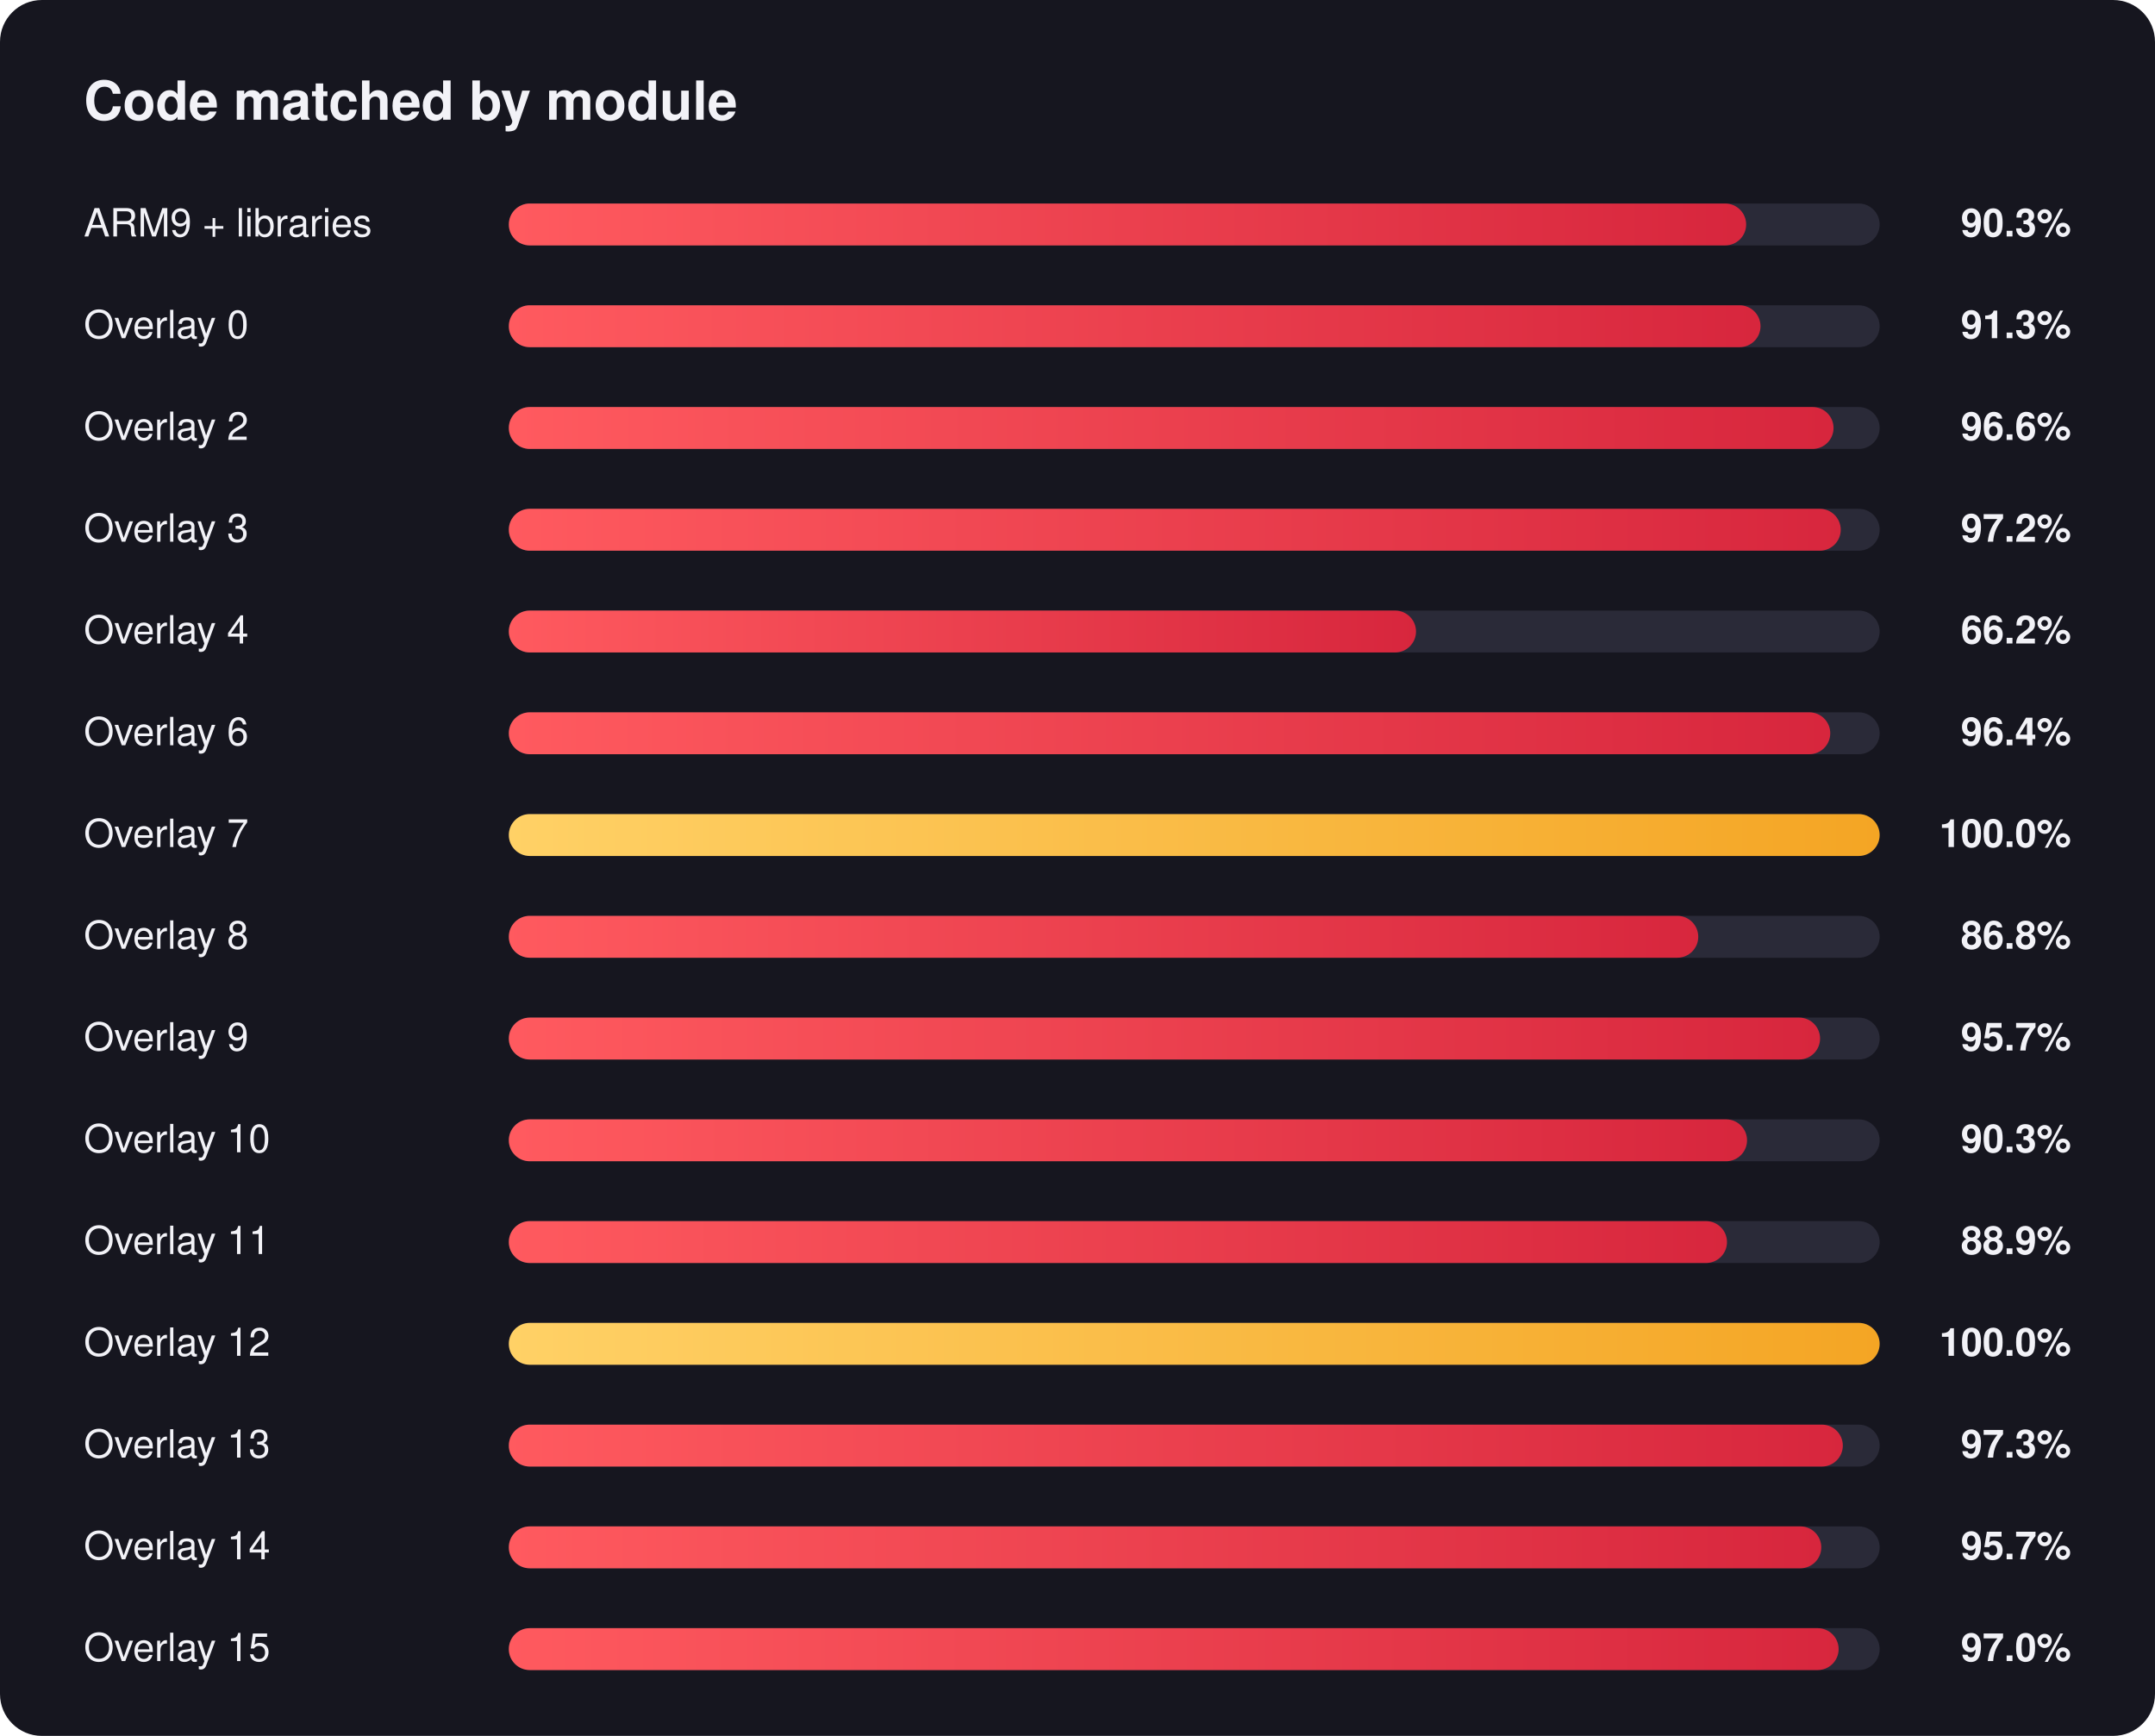
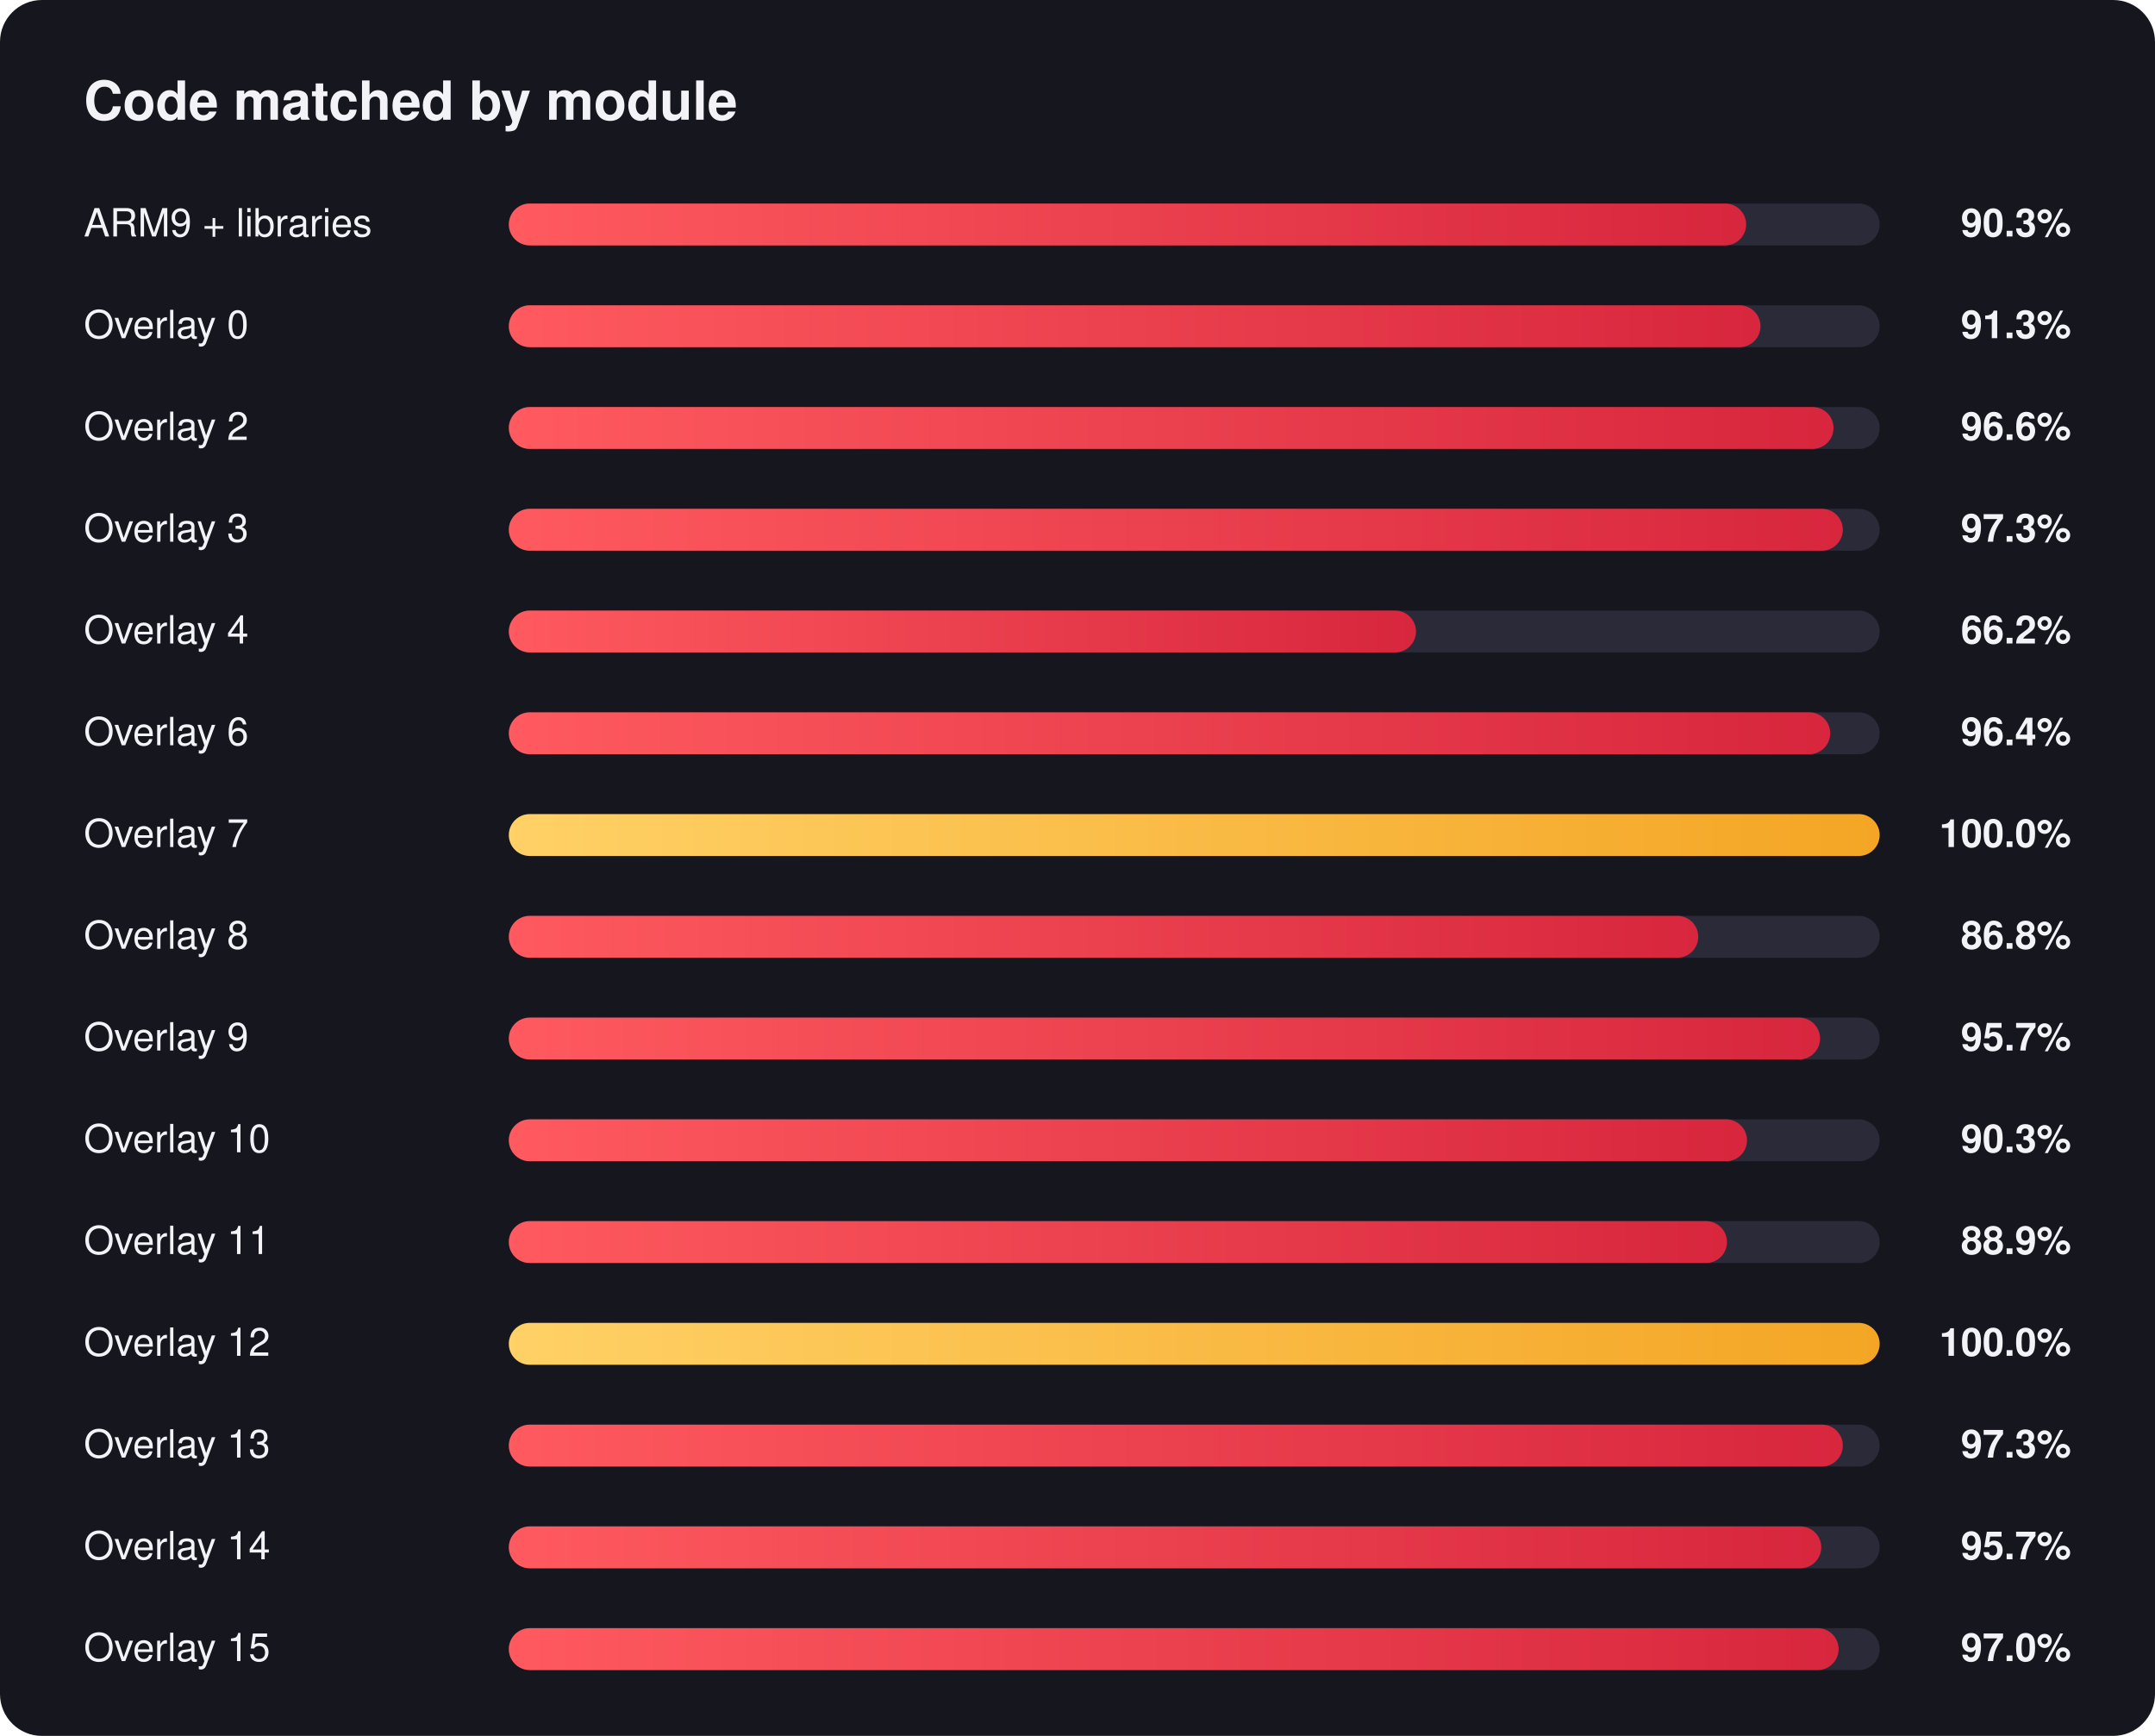
<svg xmlns="http://www.w3.org/2000/svg" width="720" height="580" viewBox="0 0 720 580" font-family="Segoe UI, Helvetica, Arial, sans-serif">
  <defs>
    <linearGradient id="red" x1="0" x2="1" y1="0" y2="0">
      <stop offset="0" stop-color="#ff5a5f" />
      <stop offset="1" stop-color="#d7263d" />
    </linearGradient>
    <linearGradient id="gold" x1="0" x2="1" y1="0" y2="0">
      <stop offset="0" stop-color="#ffd166" />
      <stop offset="1" stop-color="#f4a524" />
    </linearGradient>
  </defs>
  <rect width="720" height="580" rx="14" fill="#16161f" />
  <text x="28" y="40" fill="#f2f2f7" font-size="18" font-weight="700">Code matched by module</text>
  <text x="28" y="79" fill="#f2f2f7" font-size="13">ARM9 + libraries</text>
  <text x="692" y="79" fill="#f2f2f7" font-size="13" font-weight="600" text-anchor="end">90.3%</text>
  <rect x="170" y="68" width="458" height="14" rx="7.0" fill="#2a2a38" />
  <rect x="170" y="68" width="413.4" height="14" rx="7.0" fill="url(#red)" />
  <text x="28" y="113" fill="#f2f2f7" font-size="13">Overlay 0</text>
  <text x="692" y="113" fill="#f2f2f7" font-size="13" font-weight="600" text-anchor="end">91.3%</text>
  <rect x="170" y="102" width="458" height="14" rx="7.0" fill="#2a2a38" />
  <rect x="170" y="102" width="418.2" height="14" rx="7.0" fill="url(#red)" />
  <text x="28" y="147" fill="#f2f2f7" font-size="13">Overlay 2</text>
  <text x="692" y="147" fill="#f2f2f7" font-size="13" font-weight="600" text-anchor="end">96.6%</text>
  <rect x="170" y="136" width="458" height="14" rx="7.0" fill="#2a2a38" />
  <rect x="170" y="136" width="442.6" height="14" rx="7.0" fill="url(#red)" />
  <text x="28" y="181" fill="#f2f2f7" font-size="13">Overlay 3</text>
-   <text x="692" y="181" fill="#f2f2f7" font-size="13" font-weight="600" text-anchor="end">97.2%</text>
+   <text x="692" y="181" fill="#f2f2f7" font-size="13" font-weight="600" text-anchor="end">97.3%</text>
  <rect x="170" y="170" width="458" height="14" rx="7.0" fill="#2a2a38" />
-   <rect x="170" y="170" width="445.0" height="14" rx="7.0" fill="url(#red)" />
+   <rect x="170" y="170" width="445.7" height="14" rx="7.0" fill="url(#red)" />
  <text x="28" y="215" fill="#f2f2f7" font-size="13">Overlay 4</text>
  <text x="692" y="215" fill="#f2f2f7" font-size="13" font-weight="600" text-anchor="end">66.2%</text>
  <rect x="170" y="204" width="458" height="14" rx="7.0" fill="#2a2a38" />
  <rect x="170" y="204" width="303.1" height="14" rx="7.0" fill="url(#red)" />
  <text x="28" y="249" fill="#f2f2f7" font-size="13">Overlay 6</text>
  <text x="692" y="249" fill="#f2f2f7" font-size="13" font-weight="600" text-anchor="end">96.4%</text>
  <rect x="170" y="238" width="458" height="14" rx="7.0" fill="#2a2a38" />
  <rect x="170" y="238" width="441.5" height="14" rx="7.0" fill="url(#red)" />
  <text x="28" y="283" fill="#f2f2f7" font-size="13">Overlay 7</text>
  <text x="692" y="283" fill="#f2f2f7" font-size="13" font-weight="600" text-anchor="end">100.0%</text>
  <rect x="170" y="272" width="458" height="14" rx="7.0" fill="#2a2a38" />
  <rect x="170" y="272" width="458.0" height="14" rx="7.0" fill="url(#gold)" />
  <text x="28" y="317" fill="#f2f2f7" font-size="13">Overlay 8</text>
  <text x="692" y="317" fill="#f2f2f7" font-size="13" font-weight="600" text-anchor="end">86.8%</text>
  <rect x="170" y="306" width="458" height="14" rx="7.0" fill="#2a2a38" />
  <rect x="170" y="306" width="397.4" height="14" rx="7.0" fill="url(#red)" />
  <text x="28" y="351" fill="#f2f2f7" font-size="13">Overlay 9</text>
  <text x="692" y="351" fill="#f2f2f7" font-size="13" font-weight="600" text-anchor="end">95.7%</text>
  <rect x="170" y="340" width="458" height="14" rx="7.0" fill="#2a2a38" />
  <rect x="170" y="340" width="438.1" height="14" rx="7.0" fill="url(#red)" />
  <text x="28" y="385" fill="#f2f2f7" font-size="13">Overlay 10</text>
  <text x="692" y="385" fill="#f2f2f7" font-size="13" font-weight="600" text-anchor="end">90.3%</text>
  <rect x="170" y="374" width="458" height="14" rx="7.0" fill="#2a2a38" />
  <rect x="170" y="374" width="413.7" height="14" rx="7.0" fill="url(#red)" />
  <text x="28" y="419" fill="#f2f2f7" font-size="13">Overlay 11</text>
  <text x="692" y="419" fill="#f2f2f7" font-size="13" font-weight="600" text-anchor="end">88.9%</text>
  <rect x="170" y="408" width="458" height="14" rx="7.0" fill="#2a2a38" />
  <rect x="170" y="408" width="407.0" height="14" rx="7.0" fill="url(#red)" />
  <text x="28" y="453" fill="#f2f2f7" font-size="13">Overlay 12</text>
  <text x="692" y="453" fill="#f2f2f7" font-size="13" font-weight="600" text-anchor="end">100.0%</text>
  <rect x="170" y="442" width="458" height="14" rx="7.0" fill="#2a2a38" />
  <rect x="170" y="442" width="458.0" height="14" rx="7.0" fill="url(#gold)" />
  <text x="28" y="487" fill="#f2f2f7" font-size="13">Overlay 13</text>
  <text x="692" y="487" fill="#f2f2f7" font-size="13" font-weight="600" text-anchor="end">97.3%</text>
  <rect x="170" y="476" width="458" height="14" rx="7.0" fill="#2a2a38" />
  <rect x="170" y="476" width="445.7" height="14" rx="7.0" fill="url(#red)" />
  <text x="28" y="521" fill="#f2f2f7" font-size="13">Overlay 14</text>
  <text x="692" y="521" fill="#f2f2f7" font-size="13" font-weight="600" text-anchor="end">95.7%</text>
  <rect x="170" y="510" width="458" height="14" rx="7.0" fill="#2a2a38" />
  <rect x="170" y="510" width="438.5" height="14" rx="7.0" fill="url(#red)" />
  <text x="28" y="555" fill="#f2f2f7" font-size="13">Overlay 15</text>
  <text x="692" y="555" fill="#f2f2f7" font-size="13" font-weight="600" text-anchor="end">97.0%</text>
  <rect x="170" y="544" width="458" height="14" rx="7.0" fill="#2a2a38" />
  <rect x="170" y="544" width="444.3" height="14" rx="7.0" fill="url(#red)" />
</svg>
